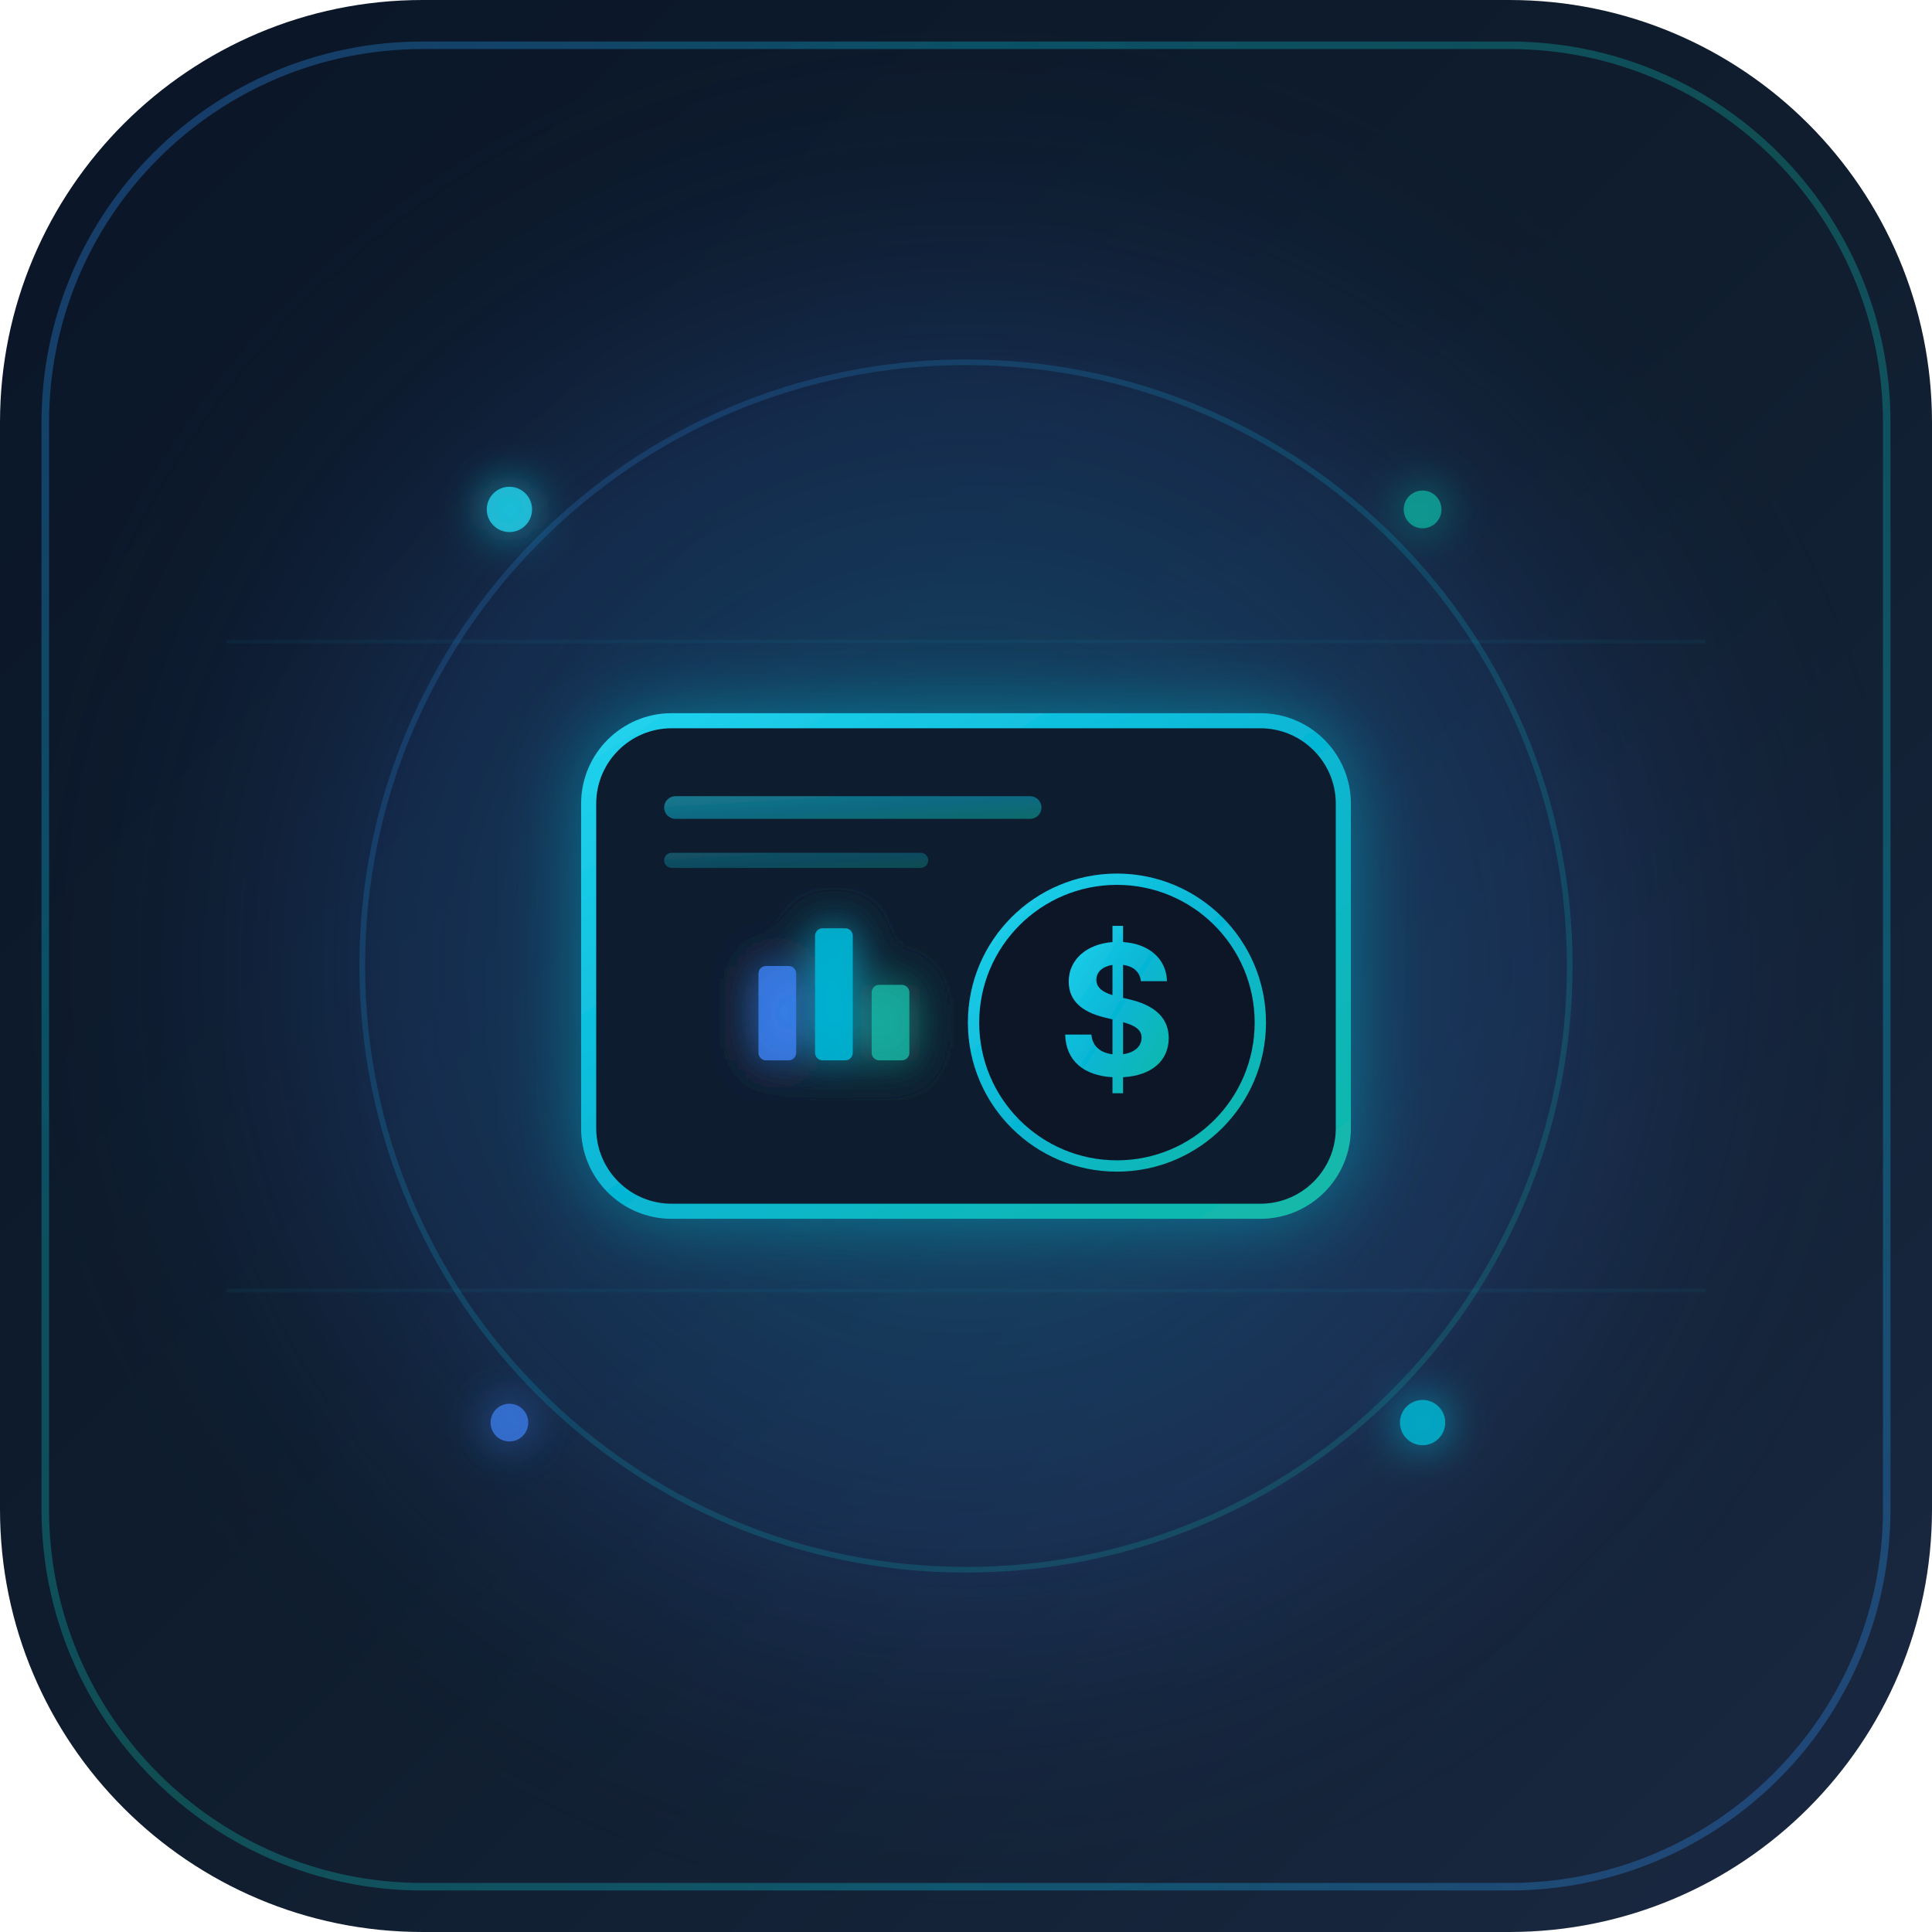
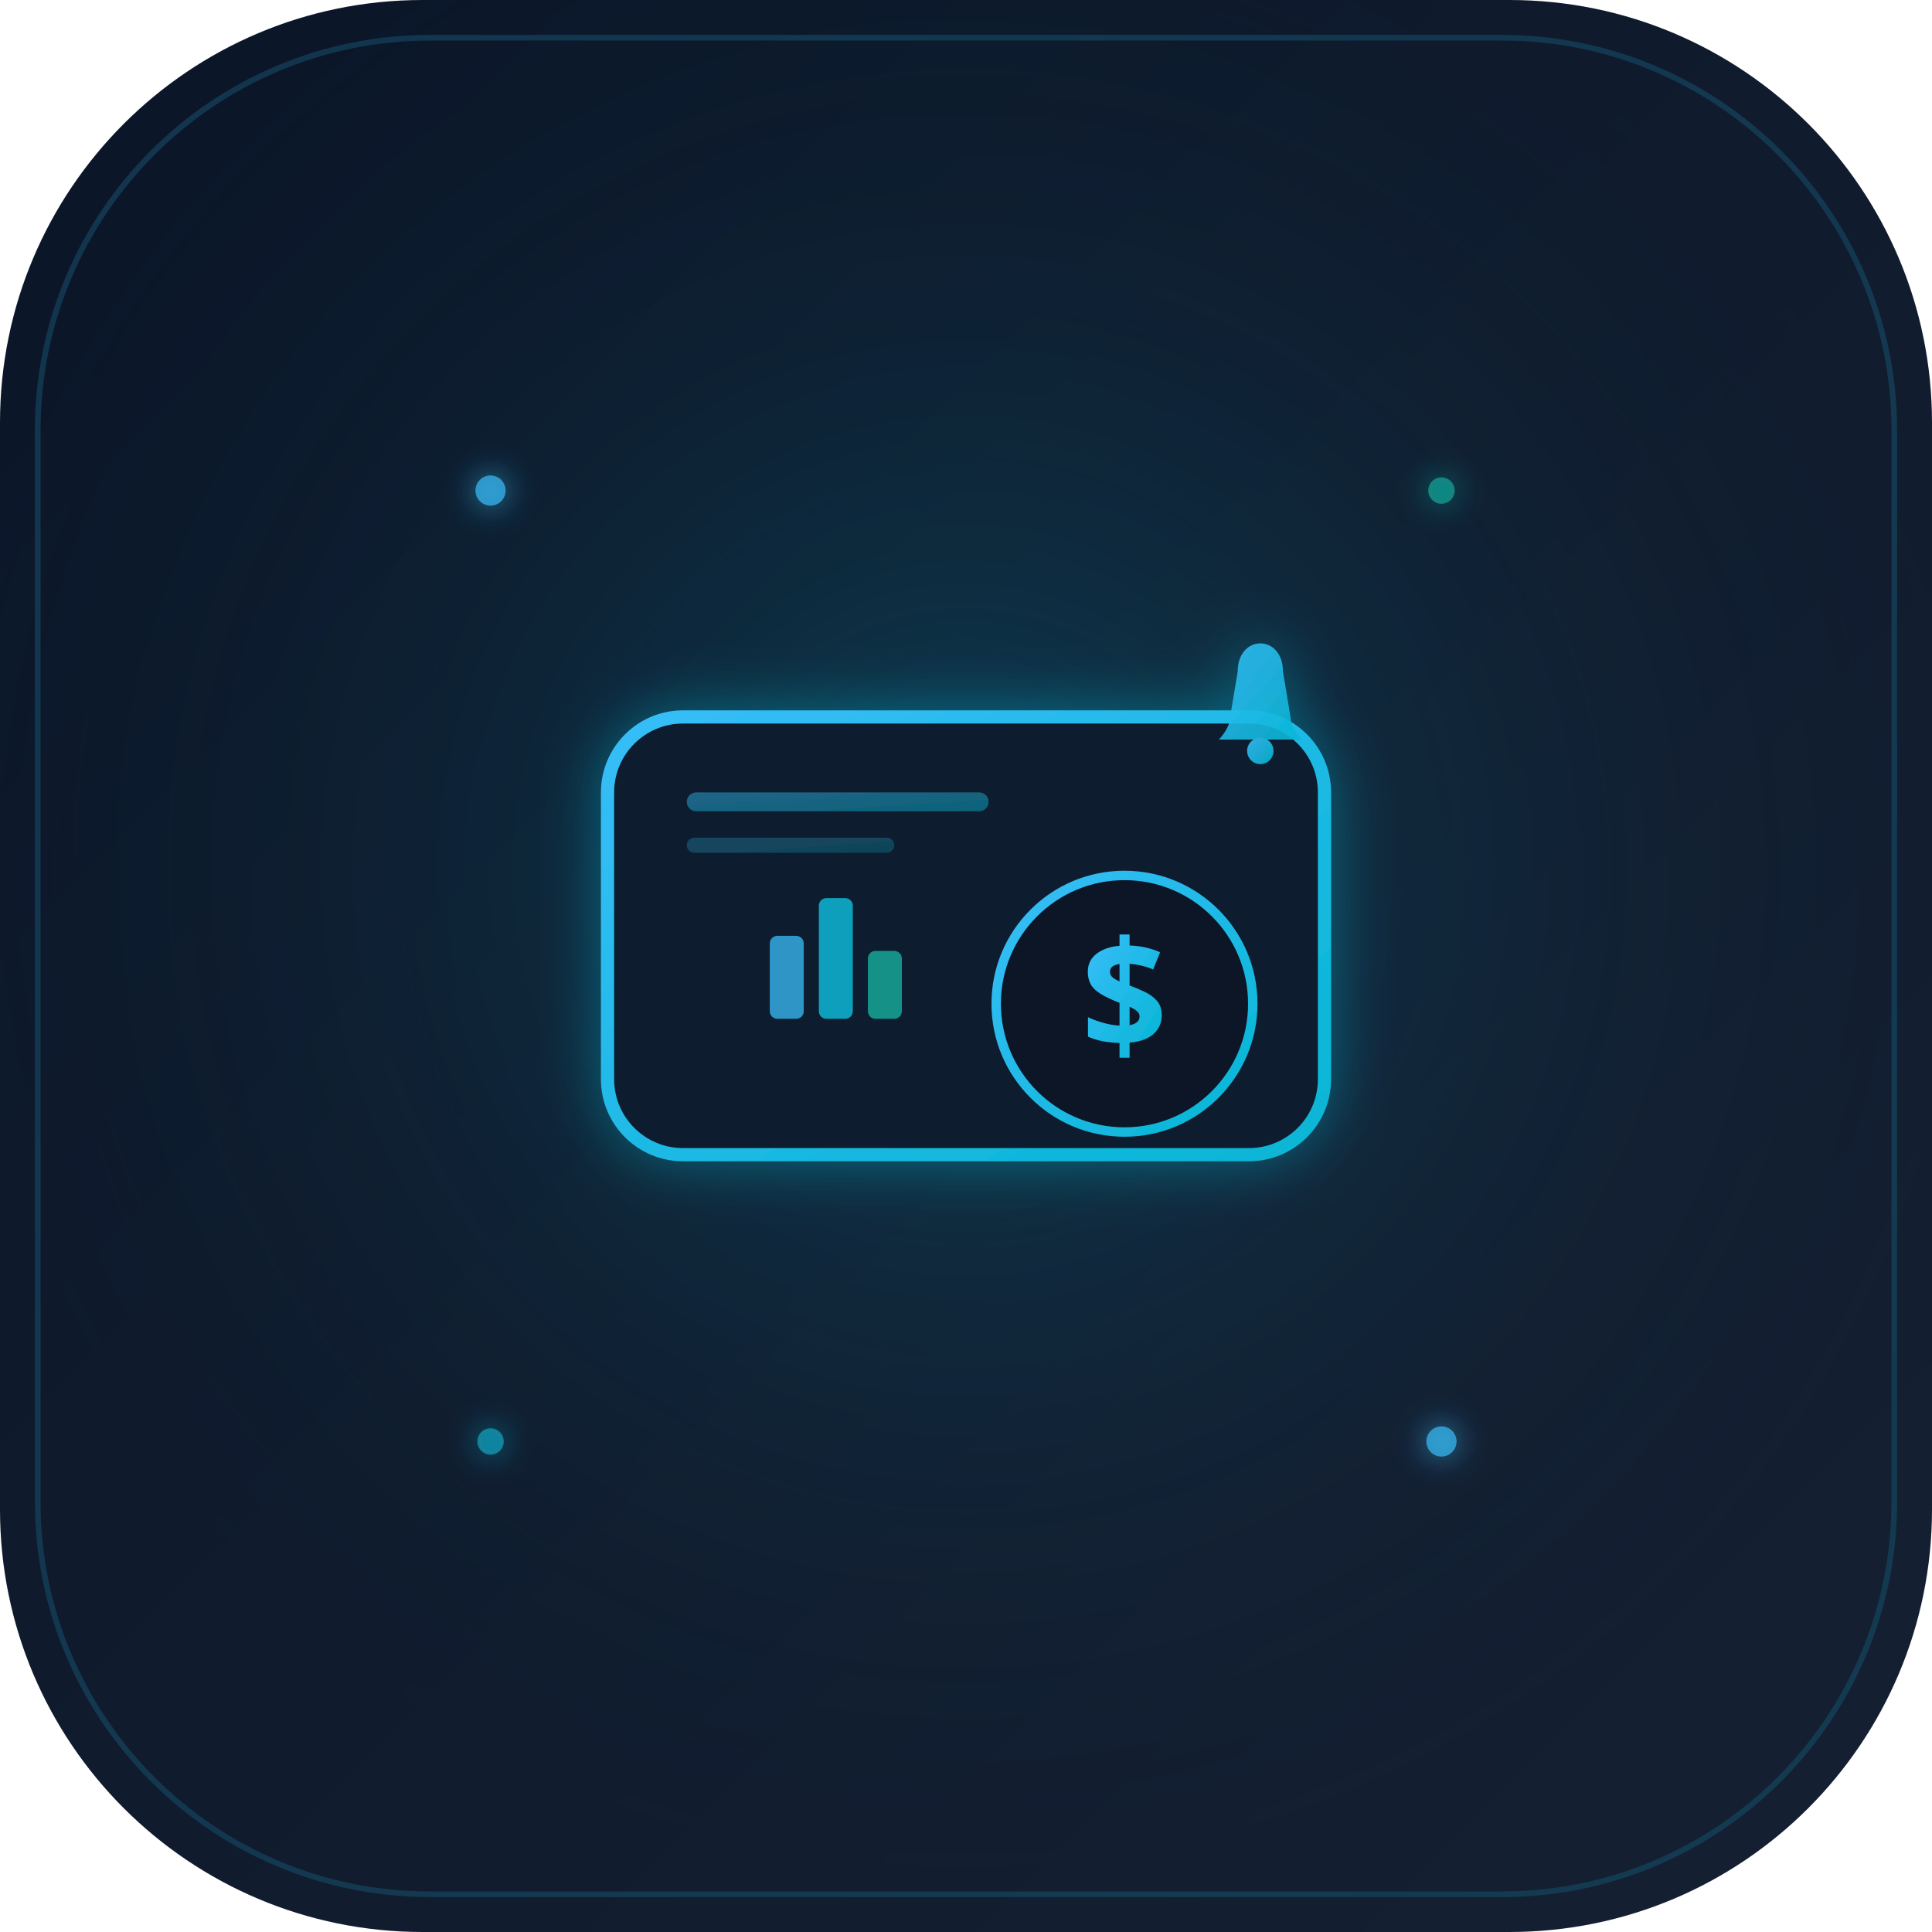
- <svg xmlns="http://www.w3.org/2000/svg" viewBox="0 0 512 512" width="512" height="512" role="img" aria-label="Budget Manager App Icon">
+ <svg xmlns="http://www.w3.org/2000/svg" viewBox="0 0 512 512" width="512" height="512" role="img" aria-label="Budget and Reminders App Icon">
  <defs>
-     <linearGradient id="bgGradient" x1="0%" y1="0%" x2="100%" y2="100%">
-       <stop offset="0%" style="stop-color:#0a1628;stop-opacity:1" />
-       <stop offset="50%" style="stop-color:#0f1d2e;stop-opacity:1" />
-       <stop offset="100%" style="stop-color:#1a2942;stop-opacity:1" />
+     <linearGradient id="bg" x1="0%" y1="0%" x2="100%" y2="100%">
+       <stop offset="0%" stop-color="#0a1628" />
+       <stop offset="100%" stop-color="#162033" />
    </linearGradient>
-     <linearGradient id="accentGradient" x1="0%" y1="0%" x2="100%" y2="100%">
-       <stop offset="0%" style="stop-color:#3b82f6;stop-opacity:1" />
-       <stop offset="50%" style="stop-color:#06b6d4;stop-opacity:1" />
-       <stop offset="100%" style="stop-color:#14b8a6;stop-opacity:1" />
+     <linearGradient id="accent" x1="0%" y1="0%" x2="100%" y2="100%">
+       <stop offset="0%" stop-color="#38bdf8" />
+       <stop offset="100%" stop-color="#06b6d4" />
    </linearGradient>
-     <radialGradient id="glowCenter" cx="50%" cy="50%" r="50%">
-       <stop offset="0%" style="stop-color:#06b6d4;stop-opacity:0.35" />
-       <stop offset="60%" style="stop-color:#3b82f6;stop-opacity:0.15" />
-       <stop offset="100%" style="stop-color:#0a1628;stop-opacity:0" />
+     <radialGradient id="glow" cx="50%" cy="45%" r="55%">
+       <stop offset="0%" stop-color="#06b6d4" stop-opacity="0.22" />
+       <stop offset="100%" stop-color="#0a1628" stop-opacity="0" />
    </radialGradient>
-     <linearGradient id="iconGradient" x1="0%" y1="0%" x2="100%" y2="100%">
-       <stop offset="0%" style="stop-color:#22d3ee;stop-opacity:1" />
-       <stop offset="50%" style="stop-color:#06b6d4;stop-opacity:1" />
-       <stop offset="100%" style="stop-color:#14b8a6;stop-opacity:1" />
-     </linearGradient>
-     <linearGradient id="ringGradient" x1="0%" y1="0%" x2="100%" y2="100%">
-       <stop offset="0%" style="stop-color:#3b82f6;stop-opacity:0.9" />
-       <stop offset="25%" style="stop-color:#06b6d4;stop-opacity:1" />
-       <stop offset="50%" style="stop-color:#14b8a6;stop-opacity:0.9" />
-       <stop offset="75%" style="stop-color:#06b6d4;stop-opacity:1" />
-       <stop offset="100%" style="stop-color:#3b82f6;stop-opacity:0.9" />
-     </linearGradient>
-     <filter id="strongGlow" x="-50%" y="-50%" width="200%" height="200%">
-       <feGaussianBlur stdDeviation="10" result="blur" />
-       <feFlood flood-color="#06b6d4" flood-opacity="0.5" />
-       <feComposite in2="blur" operator="in" />
+     <filter id="iconGlow" x="-40%" y="-40%" width="180%" height="180%">
+       <feGaussianBlur stdDeviation="8" result="b" />
+       <feFlood flood-color="#06b6d4" flood-opacity="0.45" />
+       <feComposite in2="b" operator="in" />
      <feMerge>
        <feMergeNode />
        <feMergeNode in="SourceGraphic" />
      </feMerge>
    </filter>
-     <filter id="outerGlow" x="-30%" y="-30%" width="160%" height="160%">
-       <feGaussianBlur stdDeviation="6" result="blur" />
+     <filter id="dotGlow" x="-60%" y="-60%" width="220%" height="220%">
+       <feGaussianBlur stdDeviation="4" />
      <feMerge>
-         <feMergeNode in="blur" />
+         <feMergeNode />
        <feMergeNode in="SourceGraphic" />
      </feMerge>
    </filter>
  </defs>
-   <rect x="0" y="0" width="512" height="512" rx="112" ry="112" fill="url(#bgGradient)" />
-   <rect x="0" y="0" width="512" height="512" rx="112" ry="112" fill="url(#glowCenter)" />
-   <rect x="12" y="12" width="488" height="488" rx="100" ry="100" fill="none" stroke="url(#ringGradient)" stroke-width="2" opacity="0.35" />
-   <circle cx="256" cy="256" r="160" fill="none" stroke="url(#accentGradient)" stroke-width="1.5" opacity="0.2" />
-   <g filter="url(#strongGlow)" transform="translate(256, 256)">
-     <rect x="-100" y="-65" width="200" height="130" rx="22" ry="22" fill="#0f1d2e" stroke="url(#iconGradient)" stroke-width="4" />
-     <rect x="-80" y="-45" width="100" height="6" rx="3" fill="url(#iconGradient)" opacity="0.5" />
-     <rect x="-80" y="-30" width="70" height="4" rx="2" fill="url(#iconGradient)" opacity="0.3" />
-     <path d="M -100 -20 L 100 -20" stroke="url(#iconGradient)" stroke-width="2" opacity="0.4" />
-     <g transform="translate(40, 15)">
-       <circle cx="0" cy="0" r="38" fill="#0a1628" stroke="url(#iconGradient)" stroke-width="3" />
-       <text x="0" y="14" text-anchor="middle" font-family="system-ui, -apple-system, sans-serif" font-size="48" font-weight="700" fill="url(#iconGradient)">$</text>
+   <rect width="512" height="512" rx="112" fill="url(#bg)" />
+   <rect width="512" height="512" rx="112" fill="url(#glow)" />
+   <rect x="10" y="10" width="492" height="492" rx="104" fill="none" stroke="url(#accent)" stroke-width="1.5" opacity="0.18" />
+   <g filter="url(#iconGlow)" transform="translate(256,248)">
+     <rect x="-95" y="-58" width="190" height="116" rx="20" fill="#0f1d2e" stroke="url(#accent)" stroke-width="3.5" />
+     <rect x="-74" y="-38" width="80" height="5" rx="2.5" fill="url(#accent)" opacity="0.45" />
+     <rect x="-74" y="-26" width="55" height="4" rx="2" fill="url(#accent)" opacity="0.25" />
+     <line x1="-95" y1="-12" x2="95" y2="-12" stroke="url(#accent)" stroke-width="1.5" opacity="0.3" />
+     <circle cx="42" cy="18" r="34" fill="#0a1628" stroke="url(#accent)" stroke-width="2.5" />
+     <text x="42" y="30" text-anchor="middle" font-family="system-ui, sans-serif" font-size="40" font-weight="700" fill="url(#accent)">$</text>
+     <g transform="translate(-52,22)">
+       <rect x="0" y="-22" width="9" height="22" rx="2" fill="#38bdf8" opacity="0.75" />
+       <rect x="13" y="-32" width="9" height="32" rx="2" fill="#06b6d4" opacity="0.85" />
+       <rect x="26" y="-18" width="9" height="18" rx="2" fill="#14b8a6" opacity="0.75" />
    </g>
-     <g transform="translate(-55, 25)" filter="url(#outerGlow)">
-       <rect x="0" y="-25" width="10" height="25" rx="2" fill="#3b82f6" opacity="0.8" />
-       <rect x="15" y="-35" width="10" height="35" rx="2" fill="#06b6d4" opacity="0.9" />
-       <rect x="30" y="-20" width="10" height="20" rx="2" fill="#14b8a6" opacity="0.8" />
+     <g transform="translate(72,-52)" opacity="0.9">
+       <path d="M0-18 C0-28 12-28 12-18 L14-6 C14-3 17 0 17 0 L-5 0 C-5 0 -2-3 -2-6 Z" fill="url(#accent)" stroke="none" />
+       <circle cx="6" cy="3" r="3.5" fill="url(#accent)" />
    </g>
  </g>
-   <g filter="url(#outerGlow)">
-     <circle cx="135" cy="135" r="6" fill="#22d3ee" opacity="0.8" />
-     <circle cx="377" cy="135" r="5" fill="#14b8a6" opacity="0.7" />
-     <circle cx="135" cy="377" r="5" fill="#3b82f6" opacity="0.7" />
-     <circle cx="377" cy="377" r="6" fill="#06b6d4" opacity="0.8" />
-   </g>
-   <g opacity="0.06" stroke="#06b6d4" stroke-width="1">
-     <line x1="60" y1="170" x2="452" y2="170" />
-     <line x1="60" y1="342" x2="452" y2="342" />
+   <g filter="url(#dotGlow)">
+     <circle cx="130" cy="130" r="4" fill="#38bdf8" opacity="0.7" />
+     <circle cx="382" cy="130" r="3.5" fill="#14b8a6" opacity="0.6" />
+     <circle cx="130" cy="382" r="3.5" fill="#06b6d4" opacity="0.6" />
+     <circle cx="382" cy="382" r="4" fill="#38bdf8" opacity="0.7" />
  </g>
</svg>
